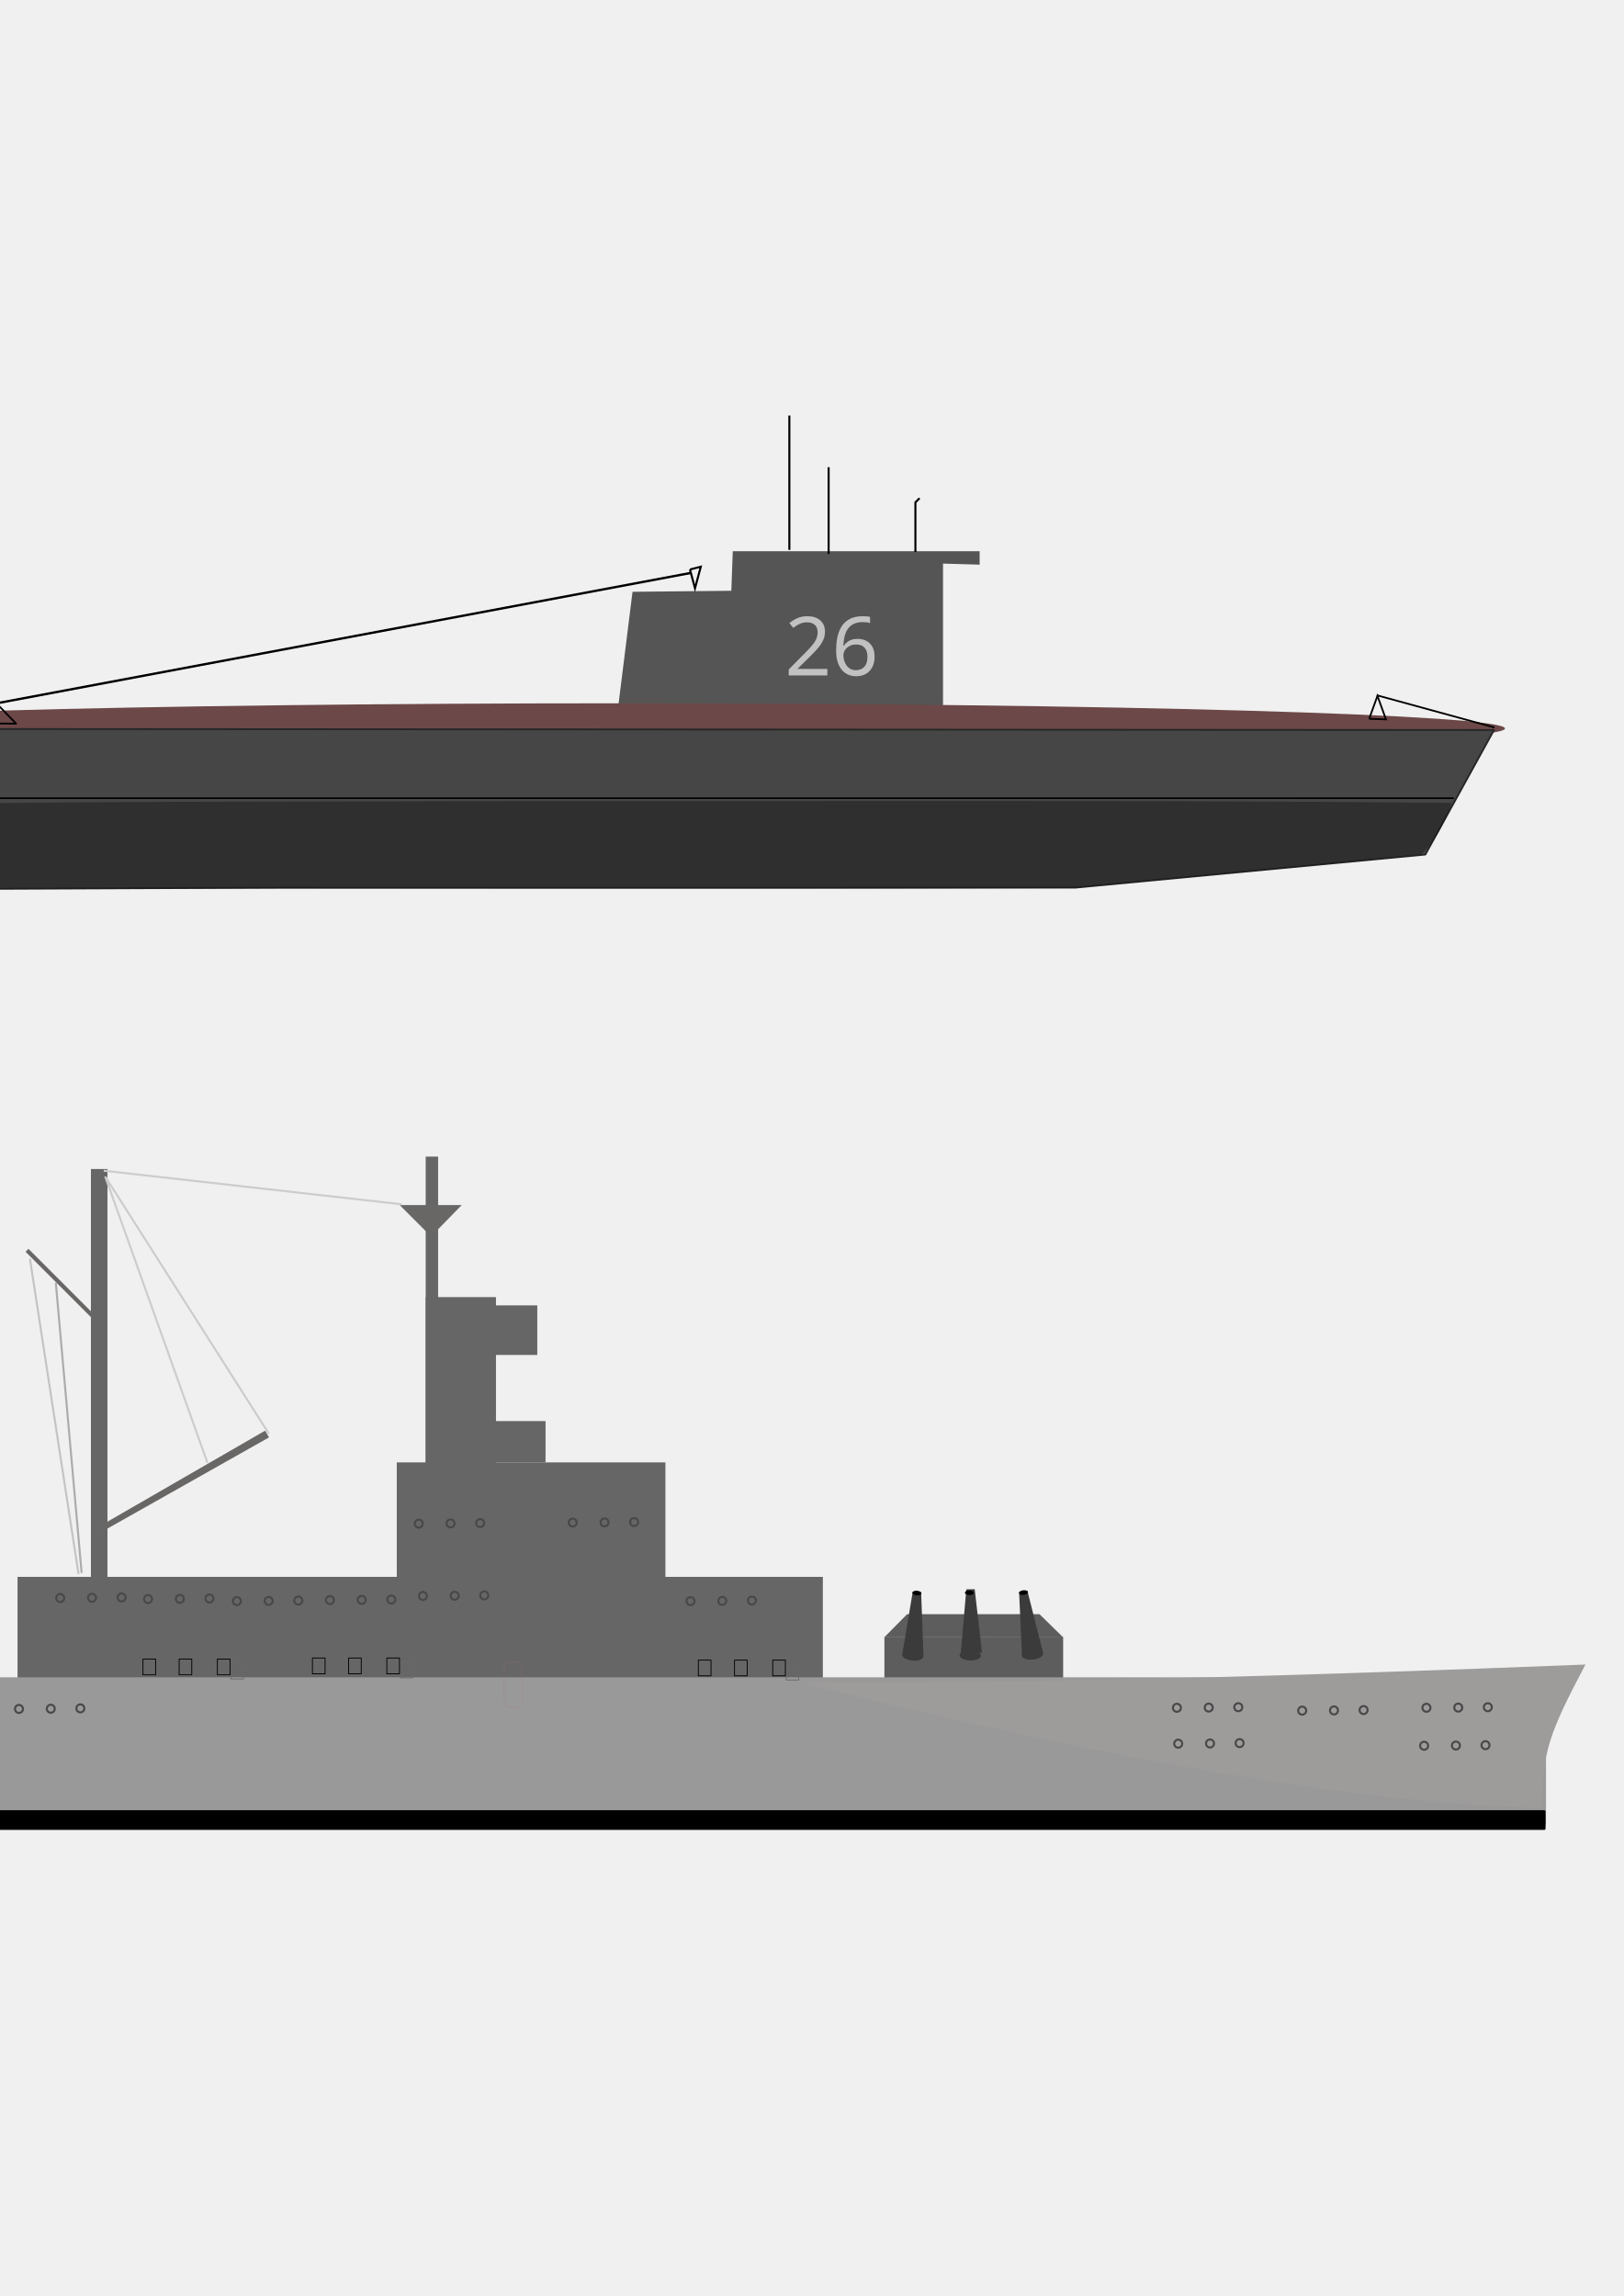
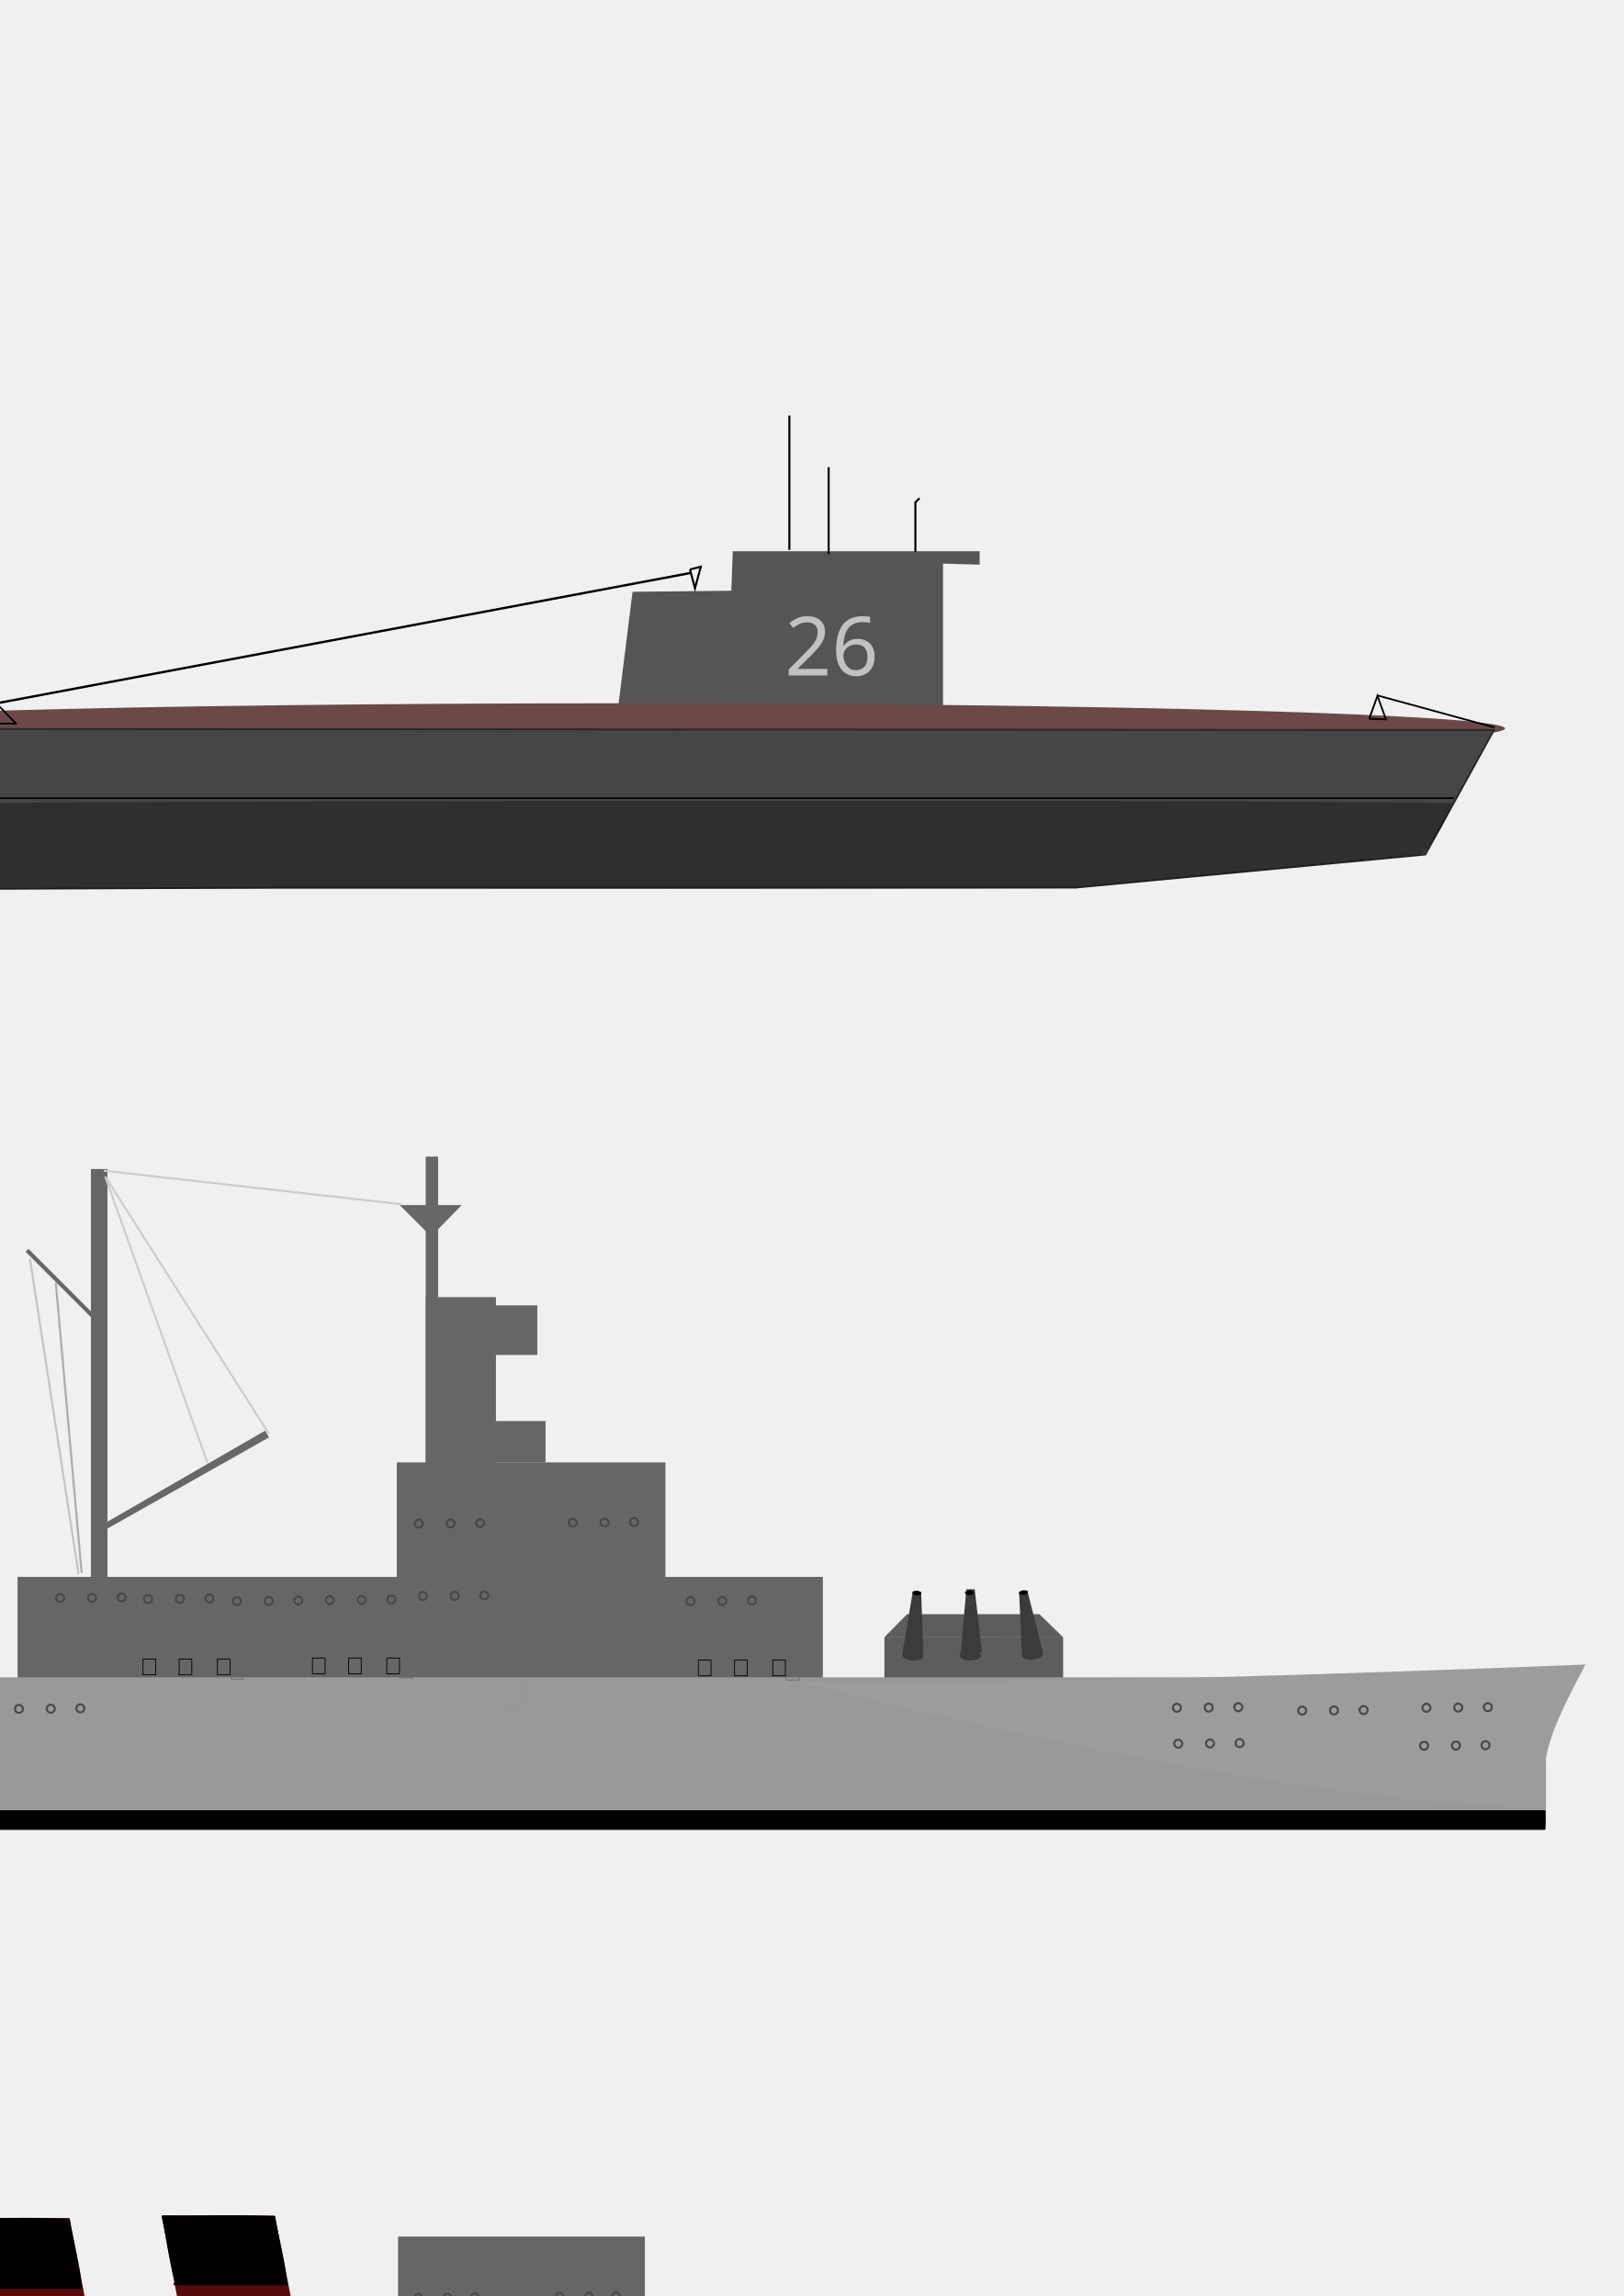
<svg xmlns="http://www.w3.org/2000/svg" width="210mm" height="297mm" id="svg4766" version="1.1">
  <defs id="defs4768">
    </defs>
  <g id="layer1">
+     <g transform="matrix(0.9186952,0,0,1.263256,186.5727,-270.877)" id="g4649">
+       <path id="path3838" d="m -226.274,1072.868 60.104,0 27.48,102.556 -61.421,0 z" style="fill:#580909;fill-opacity:1;stroke:none" />
+       <path id="path4608" d="m -219.91,1099.738 60.811,0" style="fill:none;stroke:#000000;stroke-width:1px;stroke-linecap:butt;stroke-linejoin:miter;stroke-opacity:1" />
+       <path id="path4610" d="m -226.29,1073.301 c 2.42,8.493 3.987,17.499 6.894,25.699 14.218,1.446 28.673,0.518 42.979,0.717 5.641,-0.146 11.347,0.072 16.949,-0.474 -1.263,-8.678 -4.504,-17.426 -6.519,-26.141 -19.774,-0.669 -39.97,-0.095 -59.905,-0.287 l -0.398,0.486 z" style="fill:#030000;fill-opacity:1;stroke:none" />
+     </g>
+     <g transform="matrix(0.9186952,0,0,1.24377,286.9512,-251.2159)" id="g4649-4">
+       <path id="path3838-6" d="m -226.274,1072.868 60.104,0 27.48,102.556 -61.421,0 z" style="fill:#580909;fill-opacity:1;stroke:none" />
+       <path id="path4608-9" d="m -219.91,1099.738 60.811,0" style="fill:none;stroke:#000000;stroke-width:1px;stroke-linecap:butt;stroke-linejoin:miter;stroke-opacity:1" />
+       <path id="path4610-1" d="m -226.29,1073.301 c 2.42,8.493 3.987,17.499 6.894,25.699 14.218,1.446 28.673,0.518 42.979,0.717 5.641,-0.146 11.347,0.072 16.949,-0.474 -1.263,-8.678 -4.504,-17.426 -6.519,-26.141 -19.774,-0.669 -39.97,-0.095 -59.905,-0.287 l -0.398,0.486 z" style="fill:#030000;fill-opacity:1;stroke:none" />
+     </g>
+     <rect style="fill:#666666;fill-opacity:1;stroke:none" id="rect3876-3-1-1" width="269.282" height="70.623" x="-76.791" y="1179.692" />
+     <rect style="fill:#666666;fill-opacity:1;stroke:none" id="rect3878-0-3" width="53.825" height="20.207" x="430.863" y="1237.485" />
+     <rect style="fill:#666666;fill-opacity:1;stroke:none" id="rect3880-6-6" width="31.553" height="99.014" x="430.863" y="1176.864" />
    <g id="g4401" transform="matrix(1.092113,0,0,1.092113,-94.08322,140.2085)">
      <rect y="604.362" x="482" height="22" width="80" id="rect4350" style="fill:#5d5d5d;fill-opacity:1;stroke:none" />
      <path id="path4354" d="m 482.088,604.45 10.088,-10.227 59.224,0 10.536,10.302 z" style="fill:#5d5d5d;fill-opacity:1;stroke:none" />
      <path id="path4356" d="m 494.702,584.095 3.74,0.234 1.033,28.614 -6.713,-0.701 -2.735,-0.286 z" style="fill:#3b3b3b;fill-opacity:1;stroke:none" />
      <path transform="matrix(1.118913,0.116868,-0.0950088,0.9096298,1.863638,-32.18919)" d="m 499.5,645.362 c 0,1.381 -1.903,2.5 -4.25,2.5 -2.347,0 -4.25,-1.119 -4.25,-2.5 0,-1.381 1.903,-2.5 4.25,-2.5 2.347,0 4.25,1.119 4.25,2.5 z" id="path4358" style="fill:#3b3b3b;fill-opacity:1;stroke:none" />
      <path transform="matrix(1.590098,0.1566569,-0.1613885,1.457472,-195.2486,-338.6144)" d="m 495.24,580.457 c 0,0.391 -0.564,0.707 -1.26,0.707 -0.696,0 -1.26,-0.317 -1.26,-0.707 0,-0.391 0.564,-0.707 1.26,-0.707 0.696,0 1.26,0.317 1.26,0.707 z" id="path4360" style="fill:#000000;fill-opacity:1;stroke:none" />
      <path id="path4356-2" d="m 542.291,584.283 3.706,-0.556 7.014,27.76 -6.711,0.723 -2.734,0.295 z" style="fill:#3b3b3b;fill-opacity:1;stroke:none" />
      <path transform="matrix(1.118528,-0.1204975,0.09795947,0.9093168,-68.88295,85.12111)" d="m 499.5,645.362 c 0,1.381 -1.903,2.5 -4.25,2.5 -2.347,0 -4.25,-1.119 -4.25,-2.5 0,-1.381 1.903,-2.5 4.25,-2.5 2.347,0 4.25,1.119 4.25,2.5 z" id="path4358-4" style="fill:#3b3b3b;fill-opacity:1;stroke:none" />
      <path transform="matrix(1.587573,-0.1804555,0.1480024,1.458892,-325.9002,-173.1264)" d="m 495.24,580.457 c 0,0.391 -0.564,0.707 -1.26,0.707 -0.696,0 -1.26,-0.317 -1.26,-0.707 0,-0.391 0.564,-0.707 1.26,-0.707 0.696,0 1.26,0.317 1.26,0.707 z" id="path4360-8" style="fill:#000000;fill-opacity:1;stroke:none" />
      <path id="path4356-6" d="m 518.664,583.115 3.747,-0.063 3.295,28.442 -6.748,-0.168 -2.749,-0.068 z" style="fill:#3b3b3b;fill-opacity:1;stroke:none" />
      <path transform="matrix(1.124654,0.02791871,-0.02269675,0.9142964,-21.91768,8.782819)" d="m 499.5,645.362 c 0,1.381 -1.903,2.5 -4.25,2.5 -2.347,0 -4.25,-1.119 -4.25,-2.5 0,-1.381 1.903,-2.5 4.25,-2.5 2.347,0 4.25,1.119 4.25,2.5 z" id="path4358-3" style="fill:#3b3b3b;fill-opacity:1;stroke:none" />
      <path transform="matrix(1.597509,0.0302799,-0.04549642,1.465674,-242.6704,-281.0755)" d="m 495.24,580.457 c 0,0.391 -0.564,0.707 -1.26,0.707 -0.696,0 -1.26,-0.317 -1.26,-0.707 0,-0.391 0.564,-0.707 1.26,-0.707 0.696,0 1.26,0.317 1.26,0.707 z" id="path4360-2" style="fill:#000000;fill-opacity:1;stroke:none" />
    </g>
    <g id="g4401-5" transform="matrix(1.092113,0,0,1.092113,-664.0832,139.9533)">
      <rect y="604.362" x="482" height="22" width="80" id="rect4350-2" style="fill:#5d5d5d;fill-opacity:1;stroke:none" />
      <path id="path4354-3" d="m 482.088,604.45 10.088,-10.227 59.224,0 10.536,10.302 z" style="fill:#5d5d5d;fill-opacity:1;stroke:none" />
      <path id="path4356-1" d="m 494.702,584.095 3.74,0.234 1.033,28.614 -6.713,-0.701 -2.735,-0.286 z" style="fill:#3b3b3b;fill-opacity:1;stroke:none" />
      <path transform="matrix(1.118913,0.116868,-0.0950088,0.9096298,1.863638,-32.18919)" d="m 499.5,645.362 c 0,1.381 -1.903,2.5 -4.25,2.5 -2.347,0 -4.25,-1.119 -4.25,-2.5 0,-1.381 1.903,-2.5 4.25,-2.5 2.347,0 4.25,1.119 4.25,2.5 z" id="path4358-5" style="fill:#3b3b3b;fill-opacity:1;stroke:none" />
      <path transform="matrix(1.590098,0.1566569,-0.1613885,1.457472,-195.2486,-338.6144)" d="m 495.24,580.457 c 0,0.391 -0.564,0.707 -1.26,0.707 -0.696,0 -1.26,-0.317 -1.26,-0.707 0,-0.391 0.564,-0.707 1.26,-0.707 0.696,0 1.26,0.317 1.26,0.707 z" id="path4360-9" style="fill:#000000;fill-opacity:1;stroke:none" />
      <path id="path4356-2-3" d="m 542.291,584.283 3.706,-0.556 7.014,27.76 -6.711,0.723 -2.734,0.295 z" style="fill:#3b3b3b;fill-opacity:1;stroke:none" />
      <path transform="matrix(1.118528,-0.1204975,0.09795947,0.9093168,-68.88295,85.12111)" d="m 499.5,645.362 c 0,1.381 -1.903,2.5 -4.25,2.5 -2.347,0 -4.25,-1.119 -4.25,-2.5 0,-1.381 1.903,-2.5 4.25,-2.5 2.347,0 4.25,1.119 4.25,2.5 z" id="path4358-4-3" style="fill:#3b3b3b;fill-opacity:1;stroke:none" />
      <path transform="matrix(1.587573,-0.1804555,0.1480024,1.458892,-325.9002,-173.1264)" d="m 495.24,580.457 c 0,0.391 -0.564,0.707 -1.26,0.707 -0.696,0 -1.26,-0.317 -1.26,-0.707 0,-0.391 0.564,-0.707 1.26,-0.707 0.696,0 1.26,0.317 1.26,0.707 z" id="path4360-8-0" style="fill:#000000;fill-opacity:1;stroke:none" />
      <path id="path4356-6-8" d="m 518.664,583.115 3.747,-0.063 3.295,28.442 -6.748,-0.168 -2.749,-0.068 z" style="fill:#3b3b3b;fill-opacity:1;stroke:none" />
      <path transform="matrix(1.124654,0.02791871,-0.02269675,0.9142964,-21.91768,8.782819)" d="m 499.5,645.362 c 0,1.381 -1.903,2.5 -4.25,2.5 -2.347,0 -4.25,-1.119 -4.25,-2.5 0,-1.381 1.903,-2.5 4.25,-2.5 2.347,0 4.25,1.119 4.25,2.5 z" id="path4358-3-2" style="fill:#3b3b3b;fill-opacity:1;stroke:none" />
      <path transform="matrix(1.597509,0.0302799,-0.04549642,1.465674,-242.6704,-281.0755)" d="m 495.24,580.457 c 0,0.391 -0.564,0.707 -1.26,0.707 -0.696,0 -1.26,-0.317 -1.26,-0.707 0,-0.391 0.564,-0.707 1.26,-0.707 0.696,0 1.26,0.317 1.26,0.707 z" id="path4360-2-7" style="fill:#000000;fill-opacity:1;stroke:none" />
    </g>
    <rect style="fill:#666666;fill-opacity:1;stroke:none" id="rect3874" width="393.659" height="84.387" x="8.571" y="770.934" ry="0" />
    <rect style="fill:#666666;fill-opacity:1;stroke:none" id="rect3876" width="131.32" height="60.609" x="193.949" y="714.971" />
    <rect style="fill:#666666;fill-opacity:1;stroke:none" id="rect3878" width="58.589" height="20.203" x="208.091" y="694.768" />
    <rect style="fill:#666666;fill-opacity:1;stroke:none" id="rect3880" width="34.345" height="98.995" x="208.091" y="634.159" />
    <rect style="fill:#666666;fill-opacity:1;stroke:none" id="rect3882" width="38.386" height="24.244" x="224.254" y="638.2" />
    <path style="fill:#555555;fill-opacity:1;stroke:none" d="m 299.911,363.791 9.281,-74.459 48.295,-0.505 0.712,-19.322 120.668,0 0,6.556 -17.896,-0.515 0,28.78 0,11.607 0,46.429 -161.06,1.429" id="path5290" />
    <path style="fill:none;stroke:#000000;stroke-width:1px;stroke-linecap:butt;stroke-linejoin:miter;stroke-opacity:1" d="m 337.265,278.429 2.465,9.199 2.827,-10.55 -5.292,1.35" id="path5310" />
    <path style="fill:none;stroke:#000000;stroke-width:1px;stroke-linecap:butt;stroke-linejoin:miter;stroke-opacity:1" d="m 385.855,268.83 0,-65.66 0,0" id="path5314" />
    <path style="fill:none;stroke:#000000;stroke-width:1px;stroke-linecap:butt;stroke-linejoin:miter;stroke-opacity:1" d="m 405.048,270.851 0,-42.426" id="path5318" />
    <path style="fill:none;stroke:#000000;stroke-width:1px;stroke-linecap:butt;stroke-linejoin:miter;stroke-opacity:1" d="m 447.474,269.841 0,-24.244 2.02,-2.02" id="path5322" />
    <text xml:space="preserve" style="font-size:40px;font-style:normal;font-weight:normal;line-height:125%;letter-spacing:0px;word-spacing:0px;opacity:0.708;fill:#ffffff;fill-opacity:1;stroke:none;font-family:Sans" x="383.628" y="330.219" id="text5326">
      <tspan id="tspan5328" x="383.628" y="330.219" style="fill:#ececec">26</tspan>
    </text>
    <path style="fill:#6d4848;fill-opacity:1;stroke:none" id="path4774" d="m 697.143,379.505 a 312.857,24.286 0 1 1 -625.714,0 312.857,24.286 0 1 1 625.714,0 z" transform="matrix(1.378157,0,0,0.5068599,-225.0914,163.7896)" />
    <path style="fill:#464646;fill-opacity:1;stroke:#262626;stroke-width:0.873px;stroke-linecap:round;stroke-linejoin:round;stroke-opacity:1" d="m 730.305,356.908 -33.568,60.886 -171.078,16.182 -390.995,0 -137.756,0.583 -41.127,-39.167 -63.699,-12.672 -18.404,-26.405 856.627,0.593" id="path5286" />
    <path style="fill:none;stroke:#000000;stroke-width:0.856;stroke-linecap:butt;stroke-linejoin:round;stroke-miterlimit:4;stroke-opacity:1;stroke-dasharray:none" d="M -16.036,353.598 -2.823,342.733 7.873,353.797 -16.036,353.598" id="path5294" />
    <path style="fill:none;stroke:#000000;stroke-width:1.134px;stroke-linecap:butt;stroke-linejoin:miter;stroke-opacity:1" d="M 337.988,280.047 -2.274,343.963" id="path5298" />
    <path style="fill:none;stroke:#000000;stroke-width:0.86px;stroke-linecap:butt;stroke-linejoin:miter;stroke-opacity:1" d="m 669.287,351.419 4.041,-11.204 4.161,11.48 -8.202,-0.277" id="path5302" />
    <path style="fill:none;stroke:#000000;stroke-width:0.86px;stroke-linecap:butt;stroke-linejoin:miter;stroke-opacity:1" d="M 730.559,355.666 672.974,339.905" id="path5306" />
    <path style="fill:#333333;stroke:#000000;stroke-width:0.77px;stroke-linecap:butt;stroke-linejoin:miter;stroke-opacity:1" d="m -68.249,390.249 778.999,0" id="path5363" />
    <path style="opacity:0.408;fill:#0e0e0e;fill-opacity:1;stroke:none" d="m 249.276,391.631 c -100.023,0.373 -200.076,-0.024 -300.078,1.641 4.048,3.617 13.027,8.089 17.741,13.385 10.381,8.978 20.048,18.867 30.305,27.905 175.817,-0.259 351.684,0.518 527.47,-0.388 56.638,-5.763 113.661,-10.447 170.103,-16.532 6.889,-6.572 12.084,-16.434 14.773,-25.128 -153.42,-1.452 -306.882,-0.81 -460.314,-0.884 z" id="path9508" />
    <rect style="fill:#999999;fill-opacity:1;stroke:none" id="rect3081" width="1156.435" height="41.932" x="-400.721" y="851.858" ry="2.631" />
    <rect style="fill:#999999;fill-opacity:1;stroke:none" id="rect3083" width="931.149" height="57.781" x="-175.592" y="820.027" ry="2.631" />
    <rect style="fill:#000000;fill-opacity:1;stroke:none" id="rect3081-6" width="1156.435" height="9.608" x="-400.931" y="885.034" ry="0.603" />
    <rect style="fill:#666666;fill-opacity:1;stroke:none" id="rect3886" width="8.081" height="214.152" x="44.447" y="571.53" />
    <rect style="fill:#666666;fill-opacity:1;stroke:none" id="rect3888" width="6.061" height="129.3" x="208.091" y="565.469" />
    <path style="fill:#696666;stroke:none;stroke-width:1px;stroke-linecap:butt;stroke-linejoin:miter;stroke-opacity:1;fill-opacity:1" d="m 48.992,749.316 -0.505,-3.03 81.109,-46.828 1.9,3.29 z" id="path3892" />
    <path style="fill:#696666;stroke:none;stroke-width:1px;stroke-linecap:butt;stroke-linejoin:miter;stroke-opacity:1;fill-opacity:1" d="m 210.714,604.505 -15.357,-15.357 30.357,0 z" id="path3894" />
    <path style="fill:none;stroke:#cccccc;stroke-width:1px;stroke-linecap:butt;stroke-linejoin:miter;stroke-opacity:1" d="m 131.429,700.934 -80,-125.714 50,140" id="path3896" />
    <path style="fill:none;stroke:#cccccc;stroke-width:1px;stroke-linecap:butt;stroke-linejoin:miter;stroke-opacity:1" d="M 50.714,572.362 196.429,588.791" id="path3900" />
    <path style="fill:#696666;stroke:none;stroke-width:1px;stroke-linecap:butt;stroke-linejoin:miter;stroke-opacity:1;fill-opacity:1" d="M 45.714,645.219 12.5,612.005 13.929,610.576 45.625,642.273 z" id="path3902" />
    <path style="fill:#d6d6d6;stroke:#c4c4c4;stroke-width:1px;stroke-linecap:butt;stroke-linejoin:miter;stroke-opacity:1;fill-opacity:1" d="M 14.647,615.471 38.386,769.519" id="path3904" />
    <path style="fill:none;stroke:#acacac;stroke-width:1px;stroke-linecap:butt;stroke-linejoin:miter;stroke-opacity:1" d="M 39.901,769.014 27.274,627.088" id="path3908" />
    <path style="fill:#9e9b9b;fill-opacity:1;stroke:none" d="m 754.286,883.791 c -0.728,-26.732 2.9,-36.194 20.714,-70 -286.359,11.432 -383.571,8.571 -383.571,8.571 0,0 223.43,59.603 362.857,61.429 z" id="path3910" />
    <path style="fill:#9e9b9b;fill-opacity:1;stroke:none" d="m -400.525,884.298 -13.511,-32.199 16.162,0 z" id="path3912" />
    <path style="fill:none;fill-opacity:1;stroke:#484848;stroke-opacity:1" id="path3914" d="m 11.238,835.495 a 1.957,1.957 0 1 1 -3.914,0 1.957,1.957 0 1 1 3.914,0 z" />
    <path transform="translate(30.00494,-0.2757308)" style="fill:none;stroke:#484848;stroke-opacity:1" id="path3914-1" d="m 11.238,835.495 a 1.957,1.957 0 1 1 -3.914,0 1.957,1.957 0 1 1 3.914,0 z" />
    <path transform="translate(15.54065,-0.09715959)" style="fill:none;stroke:#484848;stroke-opacity:1" id="path3914-14" d="m 11.238,835.495 a 1.957,1.957 0 1 1 -3.914,0 1.957,1.957 0 1 1 3.914,0 z" />
    <path transform="translate(-66.20458,-0.1778008)" style="fill:none;stroke:#484848;stroke-opacity:1" id="path3914-2" d="m 11.238,835.495 a 1.957,1.957 0 1 1 -3.914,0 1.957,1.957 0 1 1 3.914,0 z" />
    <path transform="translate(-36.19964,-0.4535408)" style="fill:none;stroke:#484848;stroke-opacity:1" id="path3914-1-8" d="m 11.238,835.495 a 1.957,1.957 0 1 1 -3.914,0 1.957,1.957 0 1 1 3.914,0 z" />
    <path transform="translate(-50.66392,-0.2749608)" style="fill:none;stroke:#484848;stroke-opacity:1" id="path3914-14-8" d="m 11.238,835.495 a 1.957,1.957 0 1 1 -3.914,0 1.957,1.957 0 1 1 3.914,0 z" />
    <path transform="translate(-139.9457,-0.6828771)" style="fill:none;stroke:#484848;stroke-opacity:1" id="path3914-29" d="m 11.238,835.495 a 1.957,1.957 0 1 1 -3.914,0 1.957,1.957 0 1 1 3.914,0 z" />
    <path transform="translate(-109.9408,-0.9586171)" style="fill:none;stroke:#484848;stroke-opacity:1" id="path3914-1-3" d="m 11.238,835.495 a 1.957,1.957 0 1 1 -3.914,0 1.957,1.957 0 1 1 3.914,0 z" />
    <path transform="translate(-124.4051,-0.7800371)" style="fill:none;stroke:#484848;stroke-opacity:1" id="path3914-14-88" d="m 11.238,835.495 a 1.957,1.957 0 1 1 -3.914,0 1.957,1.957 0 1 1 3.914,0 z" />
    <path transform="translate(688.0006,-0.5566082)" style="fill:none;stroke:#484848;stroke-opacity:1" id="path3914-3" d="m 11.238,835.495 a 1.957,1.957 0 1 1 -3.914,0 1.957,1.957 0 1 1 3.914,0 z" />
    <path transform="translate(718.0055,-0.8323482)" style="fill:none;stroke:#484848;stroke-opacity:1" id="path3914-1-6" d="m 11.238,835.495 a 1.957,1.957 0 1 1 -3.914,0 1.957,1.957 0 1 1 3.914,0 z" />
    <path transform="translate(703.5412,-0.6537682)" style="fill:none;stroke:#484848;stroke-opacity:1" id="path3914-14-5" d="m 11.238,835.495 a 1.957,1.957 0 1 1 -3.914,0 1.957,1.957 0 1 1 3.914,0 z" />
    <path transform="translate(566.0246,-0.5566082)" style="fill:none;stroke:#484848;stroke-opacity:1" id="path3914-7" d="m 11.238,835.495 a 1.957,1.957 0 1 1 -3.914,0 1.957,1.957 0 1 1 3.914,0 z" />
    <path transform="translate(596.0296,-0.8323482)" style="fill:none;stroke:#484848;stroke-opacity:1" id="path3914-1-67" d="m 11.238,835.495 a 1.957,1.957 0 1 1 -3.914,0 1.957,1.957 0 1 1 3.914,0 z" />
    <path transform="translate(581.5653,-0.6537682)" style="fill:none;stroke:#484848;stroke-opacity:1" id="path3914-14-7" d="m 11.238,835.495 a 1.957,1.957 0 1 1 -3.914,0 1.957,1.957 0 1 1 3.914,0 z" />
    <path transform="translate(686.8641,18.00494)" style="fill:none;stroke:#484848;stroke-opacity:1" id="path3914-0" d="m 11.238,835.495 a 1.957,1.957 0 1 1 -3.914,0 1.957,1.957 0 1 1 3.914,0 z" />
    <path transform="translate(716.8691,17.72921)" style="fill:none;stroke:#484848;stroke-opacity:1" id="path3914-1-2" d="m 11.238,835.495 a 1.957,1.957 0 1 1 -3.914,0 1.957,1.957 0 1 1 3.914,0 z" />
    <path transform="translate(702.4048,17.90779)" style="fill:none;stroke:#484848;stroke-opacity:1" id="path3914-14-4" d="m 11.238,835.495 a 1.957,1.957 0 1 1 -3.914,0 1.957,1.957 0 1 1 3.914,0 z" />
    <path transform="translate(566.656,16.99479)" style="fill:none;stroke:#484848;stroke-opacity:1" id="path3914-10" d="m 11.238,835.495 a 1.957,1.957 0 1 1 -3.914,0 1.957,1.957 0 1 1 3.914,0 z" />
    <path transform="translate(596.6609,16.71905)" style="fill:none;stroke:#484848;stroke-opacity:1" id="path3914-1-33" d="m 11.238,835.495 a 1.957,1.957 0 1 1 -3.914,0 1.957,1.957 0 1 1 3.914,0 z" />
    <path transform="translate(582.1966,16.89763)" style="fill:none;stroke:#484848;stroke-opacity:1" id="path3914-14-0" d="m 11.238,835.495 a 1.957,1.957 0 1 1 -3.914,0 1.957,1.957 0 1 1 3.914,0 z" />
    <path transform="translate(627.2651,0.8323519)" style="fill:none;stroke:#484848;stroke-opacity:1" id="path3914-39" d="m 11.238,835.495 a 1.957,1.957 0 1 1 -3.914,0 1.957,1.957 0 1 1 3.914,0 z" />
    <path transform="translate(657.2701,0.5566119)" style="fill:none;stroke:#484848;stroke-opacity:1" id="path3914-1-1" d="m 11.238,835.495 a 1.957,1.957 0 1 1 -3.914,0 1.957,1.957 0 1 1 3.914,0 z" />
    <path transform="translate(642.8058,0.7351919)" style="fill:none;stroke:#484848;stroke-opacity:1" id="path3914-14-1" d="m 11.238,835.495 a 1.957,1.957 0 1 1 -3.914,0 1.957,1.957 0 1 1 3.914,0 z" />
    <path transform="translate(20.16347,-54.22096)" style="fill:none;stroke:#484848;stroke-opacity:1" id="path3914-5" d="m 11.238,835.495 a 1.957,1.957 0 1 1 -3.914,0 1.957,1.957 0 1 1 3.914,0 z" />
    <path transform="translate(50.1684,-54.4967)" style="fill:none;stroke:#484848;stroke-opacity:1" id="path3914-1-29" d="m 11.238,835.495 a 1.957,1.957 0 1 1 -3.914,0 1.957,1.957 0 1 1 3.914,0 z" />
    <path transform="translate(35.70412,-54.31812)" style="fill:none;stroke:#484848;stroke-opacity:1" id="path3914-14-9" d="m 11.238,835.495 a 1.957,1.957 0 1 1 -3.914,0 1.957,1.957 0 1 1 3.914,0 z" />
    <path transform="translate(106.5315,-52.70573)" style="fill:none;stroke:#484848;stroke-opacity:1" id="path3914-32" d="m 11.238,835.495 a 1.957,1.957 0 1 1 -3.914,0 1.957,1.957 0 1 1 3.914,0 z" />
    <path transform="translate(136.5365,-52.98147)" style="fill:none;stroke:#484848;stroke-opacity:1" id="path3914-1-7" d="m 11.238,835.495 a 1.957,1.957 0 1 1 -3.914,0 1.957,1.957 0 1 1 3.914,0 z" />
    <path transform="translate(122.0722,-52.80289)" style="fill:none;stroke:#484848;stroke-opacity:1" id="path3914-14-2" d="m 11.238,835.495 a 1.957,1.957 0 1 1 -3.914,0 1.957,1.957 0 1 1 3.914,0 z" />
    <path transform="translate(197.4452,-55.23112)" style="fill:none;stroke:#484848;stroke-opacity:1" id="path3914-53" d="m 11.238,835.495 a 1.957,1.957 0 1 1 -3.914,0 1.957,1.957 0 1 1 3.914,0 z" />
    <path transform="translate(227.4502,-55.50686)" style="fill:none;stroke:#484848;stroke-opacity:1" id="path3914-1-9" d="m 11.238,835.495 a 1.957,1.957 0 1 1 -3.914,0 1.957,1.957 0 1 1 3.914,0 z" />
    <path transform="translate(212.9859,-55.32827)" style="fill:none;stroke:#484848;stroke-opacity:1" id="path3914-14-42" d="m 11.238,835.495 a 1.957,1.957 0 1 1 -3.914,0 1.957,1.957 0 1 1 3.914,0 z" />
    <path transform="translate(195.4249,-90.58645)" style="fill:none;stroke:#484848;stroke-opacity:1" id="path3914-8" d="m 11.238,835.495 a 1.957,1.957 0 1 1 -3.914,0 1.957,1.957 0 1 1 3.914,0 z" />
    <path transform="translate(225.4299,-90.86219)" style="fill:none;stroke:#484848;stroke-opacity:1" id="path3914-1-60" d="m 11.238,835.495 a 1.957,1.957 0 1 1 -3.914,0 1.957,1.957 0 1 1 3.914,0 z" />
    <path transform="translate(210.9656,-90.68361)" style="fill:none;stroke:#484848;stroke-opacity:1" id="path3914-14-3" d="m 11.238,835.495 a 1.957,1.957 0 1 1 -3.914,0 1.957,1.957 0 1 1 3.914,0 z" />
    <path transform="translate(151.9884,-53.21081)" style="fill:none;stroke:#484848;stroke-opacity:1" id="path3914-59" d="m 11.238,835.495 a 1.957,1.957 0 1 1 -3.914,0 1.957,1.957 0 1 1 3.914,0 z" />
    <path transform="translate(181.9933,-53.48655)" style="fill:none;stroke:#484848;stroke-opacity:1" id="path3914-1-5" d="m 11.238,835.495 a 1.957,1.957 0 1 1 -3.914,0 1.957,1.957 0 1 1 3.914,0 z" />
    <path transform="translate(167.529,-53.30797)" style="fill:none;stroke:#484848;stroke-opacity:1" id="path3914-14-46" d="m 11.238,835.495 a 1.957,1.957 0 1 1 -3.914,0 1.957,1.957 0 1 1 3.914,0 z" />
    <path transform="translate(63.09495,-53.71589)" style="fill:none;stroke:#484848;stroke-opacity:1" id="path3914-83" d="m 11.238,835.495 a 1.957,1.957 0 1 1 -3.914,0 1.957,1.957 0 1 1 3.914,0 z" />
    <path transform="translate(93.09989,-53.99163)" style="fill:none;stroke:#484848;stroke-opacity:1" id="path3914-1-61" d="m 11.238,835.495 a 1.957,1.957 0 1 1 -3.914,0 1.957,1.957 0 1 1 3.914,0 z" />
    <path transform="translate(78.6356,-53.81305)" style="fill:none;stroke:#484848;stroke-opacity:1" id="path3914-14-55" d="m 11.238,835.495 a 1.957,1.957 0 1 1 -3.914,0 1.957,1.957 0 1 1 3.914,0 z" />
    <path transform="translate(328.26,-52.70573)" style="fill:none;stroke:#484848;stroke-opacity:1" id="path3914-52" d="m 11.238,835.495 a 1.957,1.957 0 1 1 -3.914,0 1.957,1.957 0 1 1 3.914,0 z" />
    <path transform="translate(358.2649,-52.98147)" style="fill:none;stroke:#484848;stroke-opacity:1" id="path3914-1-14" d="m 11.238,835.495 a 1.957,1.957 0 1 1 -3.914,0 1.957,1.957 0 1 1 3.914,0 z" />
    <path transform="translate(343.8006,-52.80289)" style="fill:none;stroke:#484848;stroke-opacity:1" id="path3914-14-83" d="m 11.238,835.495 a 1.957,1.957 0 1 1 -3.914,0 1.957,1.957 0 1 1 3.914,0 z" />
    <path transform="translate(270.6813,-91.09153)" style="fill:none;stroke:#484848;stroke-opacity:1" id="path3914-22" d="m 11.238,835.495 a 1.957,1.957 0 1 1 -3.914,0 1.957,1.957 0 1 1 3.914,0 z" />
    <path transform="translate(300.6862,-91.36727)" style="fill:none;stroke:#484848;stroke-opacity:1" id="path3914-1-92" d="m 11.238,835.495 a 1.957,1.957 0 1 1 -3.914,0 1.957,1.957 0 1 1 3.914,0 z" />
    <path transform="translate(286.2219,-91.18869)" style="fill:none;stroke:#484848;stroke-opacity:1" id="path3914-14-17" d="m 11.238,835.495 a 1.957,1.957 0 1 1 -3.914,0 1.957,1.957 0 1 1 3.914,0 z" />
    <rect style="fill:none;stroke:#ad6d6d;stroke-width:0.1;stroke-linecap:round;stroke-linejoin:round;stroke-miterlimit:4;stroke-opacity:1;stroke-dasharray:none;stroke-dashoffset:0" id="rect4154" width="8.586" height="22.223" x="246.477" y="812.451" ry="2.631" />
    <rect style="fill:none;stroke:#686868;stroke-width:0.414;stroke-linecap:round;stroke-linejoin:round;stroke-miterlimit:4;stroke-opacity:1;stroke-dasharray:none;stroke-dashoffset:0" id="rect4156-5" width="6.182" height="7.7" x="384.302" y="813.652" ry="0" />
    <rect style="fill:none;stroke:#000000;stroke-width:0.414;stroke-linecap:round;stroke-linejoin:round;stroke-miterlimit:4;stroke-opacity:1;stroke-dasharray:none;stroke-dashoffset:0" id="rect4156" width="6.182" height="7.7" x="359.049" y="811.631" ry="0" />
    <rect style="fill:none;stroke:#000000;stroke-width:0.414;stroke-linecap:round;stroke-linejoin:round;stroke-miterlimit:4;stroke-opacity:1;stroke-dasharray:none;stroke-dashoffset:0" id="rect4156-8" width="6.182" height="7.7" x="341.371" y="811.631" ry="0" />
    <rect style="fill:none;stroke:#000000;stroke-width:0.414;stroke-linecap:round;stroke-linejoin:round;stroke-miterlimit:4;stroke-opacity:1;stroke-dasharray:none;stroke-dashoffset:0" id="rect4156-84" width="6.182" height="7.7" x="377.736" y="811.631" ry="0" />
    <rect style="fill:none;stroke:#686868;stroke-width:0.414;stroke-linecap:round;stroke-linejoin:round;stroke-miterlimit:4;stroke-opacity:1;stroke-dasharray:none;stroke-dashoffset:0" id="rect4156-5-6" width="6.182" height="7.7" x="112.824" y="813.147" ry="0" />
    <rect style="fill:none;stroke:#000000;stroke-width:0.414;stroke-linecap:round;stroke-linejoin:round;stroke-miterlimit:4;stroke-opacity:1;stroke-dasharray:none;stroke-dashoffset:0" id="rect4156-3" width="6.182" height="7.7" x="87.57" y="811.126" ry="0" />
    <rect style="fill:none;stroke:#000000;stroke-width:0.414;stroke-linecap:round;stroke-linejoin:round;stroke-miterlimit:4;stroke-opacity:1;stroke-dasharray:none;stroke-dashoffset:0" id="rect4156-8-6" width="6.182" height="7.7" x="69.892" y="811.126" ry="0" />
    <rect style="fill:none;stroke:#000000;stroke-width:0.414;stroke-linecap:round;stroke-linejoin:round;stroke-miterlimit:4;stroke-opacity:1;stroke-dasharray:none;stroke-dashoffset:0" id="rect4156-84-2" width="6.182" height="7.7" x="106.258" y="811.126" ry="0" />
    <rect style="fill:none;stroke:#686868;stroke-width:0.414;stroke-linecap:round;stroke-linejoin:round;stroke-miterlimit:4;stroke-opacity:1;stroke-dasharray:none;stroke-dashoffset:0" id="rect4156-5-6-1" width="6.182" height="7.7" x="195.656" y="812.642" ry="0" />
    <rect style="fill:none;stroke:#000000;stroke-width:0.414;stroke-linecap:round;stroke-linejoin:round;stroke-miterlimit:4;stroke-opacity:1;stroke-dasharray:none;stroke-dashoffset:0" id="rect4156-3-3" width="6.182" height="7.7" x="170.403" y="810.621" ry="0" />
    <rect style="fill:none;stroke:#000000;stroke-width:0.414;stroke-linecap:round;stroke-linejoin:round;stroke-miterlimit:4;stroke-opacity:1;stroke-dasharray:none;stroke-dashoffset:0" id="rect4156-8-6-9" width="6.182" height="7.7" x="152.725" y="810.621" ry="0" />
    <rect style="fill:none;stroke:#000000;stroke-width:0.414;stroke-linecap:round;stroke-linejoin:round;stroke-miterlimit:4;stroke-opacity:1;stroke-dasharray:none;stroke-dashoffset:0" id="rect4156-84-2-5" width="6.182" height="7.7" x="189.09" y="810.621" ry="0" />
+     <g id="g3657" transform="matrix(0.9186952,0,0,1.000196,-22.70174,-0.2306891)">
+       <rect y="1194.219" x="398.912" height="17.482" width="41.119" id="rect4350-5" style="fill:#5d5d5d;fill-opacity:1;stroke:none" />
+       <path id="path4354-30" d="m 398.957,1194.289 5.185,-8.127 30.44,0 5.416,8.186 z" style="fill:#5d5d5d;fill-opacity:1;stroke:none" />
+       <path id="path4356-66" d="m 408.69,1178.114 1.923,0.186 0.531,22.738 -3.451,-0.557 -1.406,-0.227 z" style="fill:#3b3b3b;fill-opacity:1;stroke:none" />
+       <path transform="matrix(0.5751084,0.09286962,-0.04883342,0.722841,155.3773,688.3809)" d="m 499.5,645.362 c 0,1.381 -1.903,2.5 -4.25,2.5 -2.347,0 -4.25,-1.119 -4.25,-2.5 0,-1.381 1.903,-2.5 4.25,-2.5 2.347,0 4.25,1.119 4.25,2.5 z" id="path4358-1" style="fill:#3b3b3b;fill-opacity:1;stroke:none" />
+       <path transform="matrix(0.8172917,0.1244881,-0.08295184,1.158186,54.06383,444.8789)" d="m 495.24,580.457 c 0,0.391 -0.564,0.707 -1.26,0.707 -0.696,0 -1.26,-0.317 -1.26,-0.707 0,-0.391 0.564,-0.707 1.26,-0.707 0.696,0 1.26,0.317 1.26,0.707 z" id="path4360-7" style="fill:#000000;fill-opacity:1;stroke:none" />
+       <path id="path4356-2-0" d="m 428.15,1178.763 1.905,-0.442 3.605,22.06 -3.449,0.575 -1.405,0.234 z" style="fill:#3b3b3b;fill-opacity:1;stroke:none" />
+       <path transform="matrix(0.5749105,-0.09575387,0.05035003,0.7225923,114.0143,782.102)" d="m 499.5,645.362 c 0,1.381 -1.903,2.5 -4.25,2.5 -2.347,0 -4.25,-1.119 -4.25,-2.5 0,-1.381 1.903,-2.5 4.25,-2.5 2.347,0 4.25,1.119 4.25,2.5 z" id="path4358-4-1" style="fill:#3b3b3b;fill-opacity:1;stroke:none" />
+       <path transform="matrix(0.815994,-0.1433997,0.07607153,1.159314,-18.08956,576.8846)" d="m 495.24,580.457 c 0,0.391 -0.564,0.707 -1.26,0.707 -0.696,0 -1.26,-0.317 -1.26,-0.707 0,-0.391 0.564,-0.707 1.26,-0.707 0.696,0 1.26,0.317 1.26,0.707 z" id="path4360-8-4" style="fill:#000000;fill-opacity:1;stroke:none" />
+     </g>
+     <rect style="fill:#666666;fill-opacity:1;stroke:none" id="rect3878-0" width="53.825" height="20.207" x="410.636" y="1230.212" />
+     <rect style="fill:#666666;fill-opacity:1;stroke:none" id="rect3880-6" width="31.553" height="99.014" x="410.636" y="1169.591" />
+     <rect style="fill:#1a1a1a;fill-opacity:1;stroke:none" id="rect3081-2" width="786.032" height="60.583" x="-255.488" y="1211.113" ry="3.802" transform="matrix(0.9999963,-0.00272463,0.00166585,0.9999986,0,0)" />
+     <rect style="fill:#000000;fill-opacity:1;stroke:none" id="rect3081-6-1" width="821.849" height="9.609" x="-253.917" y="1264.707" ry="0.603" />
+     <path style="fill:#636363;fill-opacity:1;stroke:none" d="m 568.898,1271.243 c -0.527,-26.737 2.1,-36.201 14.996,-70.014 -207.304,11.435 -277.679,8.573 -277.679,8.573 0,0 161.748,59.615 262.684,61.441 z" id="path3910-7" />
+     <path style="fill:#333333;fill-opacity:1;stroke:none" d="m -253.186,1271.75 -26.236,-50.208 31.385,0 z" id="path3912-1" />
+     <path transform="matrix(0.9186952,0,0,1.000196,-53.38952,387.2794)" style="fill:none;stroke:#484848;stroke-opacity:1" id="path3914-9" d="m 11.238,835.495 a 1.957,1.957 0 1 1 -3.914,0 1.957,1.957 0 1 1 3.914,0 z" />
+     <path transform="matrix(0.9186952,0,0,1.000196,-25.82413,387.0036)" style="fill:none;stroke:#484848;stroke-opacity:1" id="path3914-1-30" d="m 11.238,835.495 a 1.957,1.957 0 1 1 -3.914,0 1.957,1.957 0 1 1 3.914,0 z" />
+     <path transform="matrix(0.9186952,0,0,1.000196,-39.1124,387.1823)" style="fill:none;stroke:#484848;stroke-opacity:1" id="path3914-14-19" d="m 11.238,835.495 a 1.957,1.957 0 1 1 -3.914,0 1.957,1.957 0 1 1 3.914,0 z" />
+     <path transform="matrix(0.9186952,0,0,1.000196,-114.2113,387.1016)" style="fill:none;stroke:#484848;stroke-opacity:1" id="path3914-2-7" d="m 11.238,835.495 a 1.957,1.957 0 1 1 -3.914,0 1.957,1.957 0 1 1 3.914,0 z" />
+     <path transform="matrix(0.9186952,0,0,1.000196,-86.64596,386.8258)" style="fill:none;stroke:#484848;stroke-opacity:1" id="path3914-1-8-5" d="m 11.238,835.495 a 1.957,1.957 0 1 1 -3.914,0 1.957,1.957 0 1 1 3.914,0 z" />
+     <path transform="matrix(0.9186952,0,0,1.000196,-99.93422,387.0044)" style="fill:none;stroke:#484848;stroke-opacity:1" id="path3914-14-8-2" d="m 11.238,835.495 a 1.957,1.957 0 1 1 -3.914,0 1.957,1.957 0 1 1 3.914,0 z" />
+     <path transform="matrix(0.9186952,0,0,1.000196,-181.957,386.5964)" style="fill:none;stroke:#484848;stroke-opacity:1" id="path3914-29-9" d="m 11.238,835.495 a 1.957,1.957 0 1 1 -3.914,0 1.957,1.957 0 1 1 3.914,0 z" />
+     <path transform="matrix(0.9186952,0,0,1.000196,-154.3916,386.3206)" style="fill:none;stroke:#484848;stroke-opacity:1" id="path3914-1-3-3" d="m 11.238,835.495 a 1.957,1.957 0 1 1 -3.914,0 1.957,1.957 0 1 1 3.914,0 z" />
+     <path transform="matrix(0.9186952,0,0,1.000196,-167.6798,386.4992)" style="fill:none;stroke:#484848;stroke-opacity:1" id="path3914-14-88-5" d="m 11.238,835.495 a 1.957,1.957 0 1 1 -3.914,0 1.957,1.957 0 1 1 3.914,0 z" />
+     <path transform="matrix(0.9186952,0,0,1.000196,190.8528,391.6734)" style="fill:none;stroke:#484848;stroke-opacity:1" id="path3914-3-0" d="m 11.238,835.495 a 1.957,1.957 0 1 1 -3.914,0 1.957,1.957 0 1 1 3.914,0 z" />
+     <path transform="matrix(0.9186952,0,0,1.000196,218.4182,391.3976)" style="fill:none;stroke:#484848;stroke-opacity:1" id="path3914-1-6-3" d="m 11.238,835.495 a 1.957,1.957 0 1 1 -3.914,0 1.957,1.957 0 1 1 3.914,0 z" />
+     <path transform="matrix(0.9186952,0,0,1.000196,205.1299,391.5763)" style="fill:none;stroke:#484848;stroke-opacity:1" id="path3914-14-5-3" d="m 11.238,835.495 a 1.957,1.957 0 1 1 -3.914,0 1.957,1.957 0 1 1 3.914,0 z" />
+     <path transform="matrix(0.9186952,0,0,1.000196,466.6146,386.7227)" style="fill:none;stroke:#484848;stroke-opacity:1" id="path3914-7-3" d="m 11.238,835.495 a 1.957,1.957 0 1 1 -3.914,0 1.957,1.957 0 1 1 3.914,0 z" />
+     <path transform="matrix(0.9186952,0,0,1.000196,494.18,386.4469)" style="fill:none;stroke:#484848;stroke-opacity:1" id="path3914-1-67-5" d="m 11.238,835.495 a 1.957,1.957 0 1 1 -3.914,0 1.957,1.957 0 1 1 3.914,0 z" />
+     <path transform="matrix(0.9186952,0,0,1.000196,480.8917,386.6255)" style="fill:none;stroke:#484848;stroke-opacity:1" id="path3914-14-7-6" d="m 11.238,835.495 a 1.957,1.957 0 1 1 -3.914,0 1.957,1.957 0 1 1 3.914,0 z" />
+     <path transform="matrix(0.9186952,0,0,1.000196,189.8087,410.2386)" style="fill:none;stroke:#484848;stroke-opacity:1" id="path3914-0-6" d="m 11.238,835.495 a 1.957,1.957 0 1 1 -3.914,0 1.957,1.957 0 1 1 3.914,0 z" />
+     <path transform="matrix(0.9186952,0,0,1.000196,217.3742,409.9628)" style="fill:none;stroke:#484848;stroke-opacity:1" id="path3914-1-2-5" d="m 11.238,835.495 a 1.957,1.957 0 1 1 -3.914,0 1.957,1.957 0 1 1 3.914,0 z" />
+     <path transform="matrix(0.9186952,0,0,1.000196,204.0859,410.1414)" style="fill:none;stroke:#484848;stroke-opacity:1" id="path3914-14-4-6" d="m 11.238,835.495 a 1.957,1.957 0 1 1 -3.914,0 1.957,1.957 0 1 1 3.914,0 z" />
+     <path transform="matrix(0.9186952,0,0,1.000196,467.1946,404.2775)" style="fill:none;stroke:#484848;stroke-opacity:1" id="path3914-10-2" d="m 11.238,835.495 a 1.957,1.957 0 1 1 -3.914,0 1.957,1.957 0 1 1 3.914,0 z" />
+     <path transform="matrix(0.9186952,0,0,1.000196,494.76,404.0018)" style="fill:none;stroke:#484848;stroke-opacity:1" id="path3914-1-33-0" d="m 11.238,835.495 a 1.957,1.957 0 1 1 -3.914,0 1.957,1.957 0 1 1 3.914,0 z" />
+     <path transform="matrix(0.9186952,0,0,1.000196,481.4717,404.1804)" style="fill:none;stroke:#484848;stroke-opacity:1" id="path3914-14-0-0" d="m 11.238,835.495 a 1.957,1.957 0 1 1 -3.914,0 1.957,1.957 0 1 1 3.914,0 z" />
+     <path transform="matrix(0.9186952,0,0,1.000196,522.8759,388.1119)" style="fill:none;stroke:#484848;stroke-opacity:1" id="path3914-39-6" d="m 11.238,835.495 a 1.957,1.957 0 1 1 -3.914,0 1.957,1.957 0 1 1 3.914,0 z" />
+     <path transform="matrix(0.9186952,0,0,1.000196,550.4414,387.8361)" style="fill:none;stroke:#484848;stroke-opacity:1" id="path3914-1-1-3" d="m 11.238,835.495 a 1.957,1.957 0 1 1 -3.914,0 1.957,1.957 0 1 1 3.914,0 z" />
+     <path transform="matrix(0.9186952,0,0,1.000196,537.1531,388.0148)" style="fill:none;stroke:#484848;stroke-opacity:1" id="path3914-14-1-6" d="m 11.238,835.495 a 1.957,1.957 0 1 1 -3.914,0 1.957,1.957 0 1 1 3.914,0 z" />
+     <path transform="matrix(0.9186952,0,0,1.000196,17.86287,388.9299)" style="fill:none;stroke:#484848;stroke-opacity:1" id="path3914-8-2" d="m 11.238,835.495 a 1.957,1.957 0 1 1 -3.914,0 1.957,1.957 0 1 1 3.914,0 z" />
+     <path transform="matrix(0.9186952,0,0,1.000196,45.42826,388.6541)" style="fill:none;stroke:#484848;stroke-opacity:1" id="path3914-1-60-3" d="m 11.238,835.495 a 1.957,1.957 0 1 1 -3.914,0 1.957,1.957 0 1 1 3.914,0 z" />
+     <path transform="matrix(0.9186952,0,0,1.000196,32.13999,388.8327)" style="fill:none;stroke:#484848;stroke-opacity:1" id="path3914-14-3-2" d="m 11.238,835.495 a 1.957,1.957 0 1 1 -3.914,0 1.957,1.957 0 1 1 3.914,0 z" />
+     <path transform="matrix(0.9186952,0,0,1.000196,87.00053,388.4247)" style="fill:none;stroke:#484848;stroke-opacity:1" id="path3914-22-2" d="m 11.238,835.495 a 1.957,1.957 0 1 1 -3.914,0 1.957,1.957 0 1 1 3.914,0 z" />
+     <path transform="matrix(0.9186952,0,0,1.000196,114.5659,388.1489)" style="fill:none;stroke:#484848;stroke-opacity:1" id="path3914-1-92-8" d="m 11.238,835.495 a 1.957,1.957 0 1 1 -3.914,0 1.957,1.957 0 1 1 3.914,0 z" />
+     <path transform="matrix(0.9186952,0,0,1.000196,101.2777,388.3275)" style="fill:none;stroke:#484848;stroke-opacity:1" id="path3914-14-17-3" d="m 11.238,835.495 a 1.957,1.957 0 1 1 -3.914,0 1.957,1.957 0 1 1 3.914,0 z" />
+     <rect style="fill:#666666;fill-opacity:1;stroke:none" id="rect3876-3" width="120.643" height="60.621" x="194.575" y="1093.463" />
+     <path transform="matrix(0.9186952,0,0,1.000196,197.7866,323.1096)" style="fill:none;stroke:#484848;stroke-opacity:1" id="path3914-53-2" d="m 11.238,835.495 a 1.957,1.957 0 1 1 -3.914,0 1.957,1.957 0 1 1 3.914,0 z" />
+     <path transform="matrix(0.9186952,0,0,1.000196,225.352,322.8338)" style="fill:none;stroke:#484848;stroke-opacity:1" id="path3914-1-9-7" d="m 11.238,835.495 a 1.957,1.957 0 1 1 -3.914,0 1.957,1.957 0 1 1 3.914,0 z" />
+     <path transform="matrix(0.9186952,0,0,1.000196,212.0637,323.0124)" style="fill:none;stroke:#484848;stroke-opacity:1" id="path3914-14-42-6" d="m 11.238,835.495 a 1.957,1.957 0 1 1 -3.914,0 1.957,1.957 0 1 1 3.914,0 z" />
+     <path transform="matrix(0.9186952,0,0,1.000196,195.9306,287.7473)" style="fill:none;stroke:#484848;stroke-opacity:1" id="path3914-8-9" d="m 11.238,835.495 a 1.957,1.957 0 1 1 -3.914,0 1.957,1.957 0 1 1 3.914,0 z" />
+     <path transform="matrix(0.9186952,0,0,1.000196,223.496,287.4715)" style="fill:none;stroke:#484848;stroke-opacity:1" id="path3914-1-60-6" d="m 11.238,835.495 a 1.957,1.957 0 1 1 -3.914,0 1.957,1.957 0 1 1 3.914,0 z" />
+     <path transform="matrix(0.9186952,0,0,1.000196,210.2077,287.6502)" style="fill:none;stroke:#484848;stroke-opacity:1" id="path3914-14-3-1" d="m 11.238,835.495 a 1.957,1.957 0 1 1 -3.914,0 1.957,1.957 0 1 1 3.914,0 z" />
+     <path transform="matrix(0.9186952,0,0,1.000196,183.591,324.8545)" style="fill:none;stroke:#484848;stroke-opacity:1" id="path3914-1-5-2" d="m 11.238,835.495 a 1.957,1.957 0 1 1 -3.914,0 1.957,1.957 0 1 1 3.914,0 z" />
+     <path transform="matrix(0.9186952,0,0,1.000196,265.0682,287.2422)" style="fill:none;stroke:#484848;stroke-opacity:1" id="path3914-22-0" d="m 11.238,835.495 a 1.957,1.957 0 1 1 -3.914,0 1.957,1.957 0 1 1 3.914,0 z" />
+     <path transform="matrix(0.9186952,0,0,1.000196,292.6336,286.9664)" style="fill:none;stroke:#484848;stroke-opacity:1" id="path3914-1-92-83" d="m 11.238,835.495 a 1.957,1.957 0 1 1 -3.914,0 1.957,1.957 0 1 1 3.914,0 z" />
+     <path transform="matrix(0.9186952,0,0,1.000196,279.3453,287.145)" style="fill:none;stroke:#484848;stroke-opacity:1" id="path3914-14-17-5" d="m 11.238,835.495 a 1.957,1.957 0 1 1 -3.914,0 1.957,1.957 0 1 1 3.914,0 z" />
+     <rect style="fill:none;stroke:#ad6d6d;stroke-width:0.096;stroke-linecap:round;stroke-linejoin:round;stroke-miterlimit:4;stroke-opacity:1;stroke-dasharray:none;stroke-dashoffset:0" id="rect4154-2" width="7.888" height="22.228" x="242.832" y="1190.961" ry="2.632" />
+     <rect style="fill:none;stroke:#686868;stroke-width:0.397;stroke-linecap:round;stroke-linejoin:round;stroke-miterlimit:4;stroke-opacity:1;stroke-dasharray:none;stroke-dashoffset:0" id="rect4156-5-6-1-7" width="5.68" height="7.702" x="196.143" y="1191.152" ry="0" />
+     <rect style="fill:none;stroke:#000000;stroke-width:0.397;stroke-linecap:round;stroke-linejoin:round;stroke-miterlimit:4;stroke-opacity:1;stroke-dasharray:none;stroke-dashoffset:0" id="rect4156-84-2-5-0" width="5.68" height="7.702" x="190.111" y="1189.131" ry="0" />
+     <rect style="fill:#666666;fill-opacity:1;stroke:none" id="rect3876-3-1" width="160.147" height="70.623" x="163.076" y="1141.161" />
+     <rect style="fill:none;stroke:#000000;stroke-width:0.397;stroke-linecap:round;stroke-linejoin:round;stroke-miterlimit:4;stroke-opacity:1;stroke-dasharray:none;stroke-dashoffset:0" id="rect4156-8-0" width="5.68" height="7.702" x="302.514" y="1184.278" ry="0" />
+     <rect style="fill:none;stroke:#000000;stroke-width:0.397;stroke-linecap:round;stroke-linejoin:round;stroke-miterlimit:4;stroke-opacity:1;stroke-dasharray:none;stroke-dashoffset:0" id="rect4156-8-0-2" width="5.68" height="7.702" x="284.65" y="1184.278" ry="0" />
+     <rect style="fill:none;stroke:#000000;stroke-width:0.397;stroke-linecap:round;stroke-linejoin:round;stroke-miterlimit:4;stroke-opacity:1;stroke-dasharray:none;stroke-dashoffset:0" id="rect4156-8-0-6" width="5.68" height="7.702" x="265.486" y="1183.924" ry="0" />
+     <rect style="fill:none;stroke:#000000;stroke-width:0.397;stroke-linecap:round;stroke-linejoin:round;stroke-miterlimit:4;stroke-opacity:1;stroke-dasharray:none;stroke-dashoffset:0" id="rect4156-8-0-4" width="5.68" height="7.702" x="244.049" y="1182.863" ry="0" />
  </g>
</svg>
